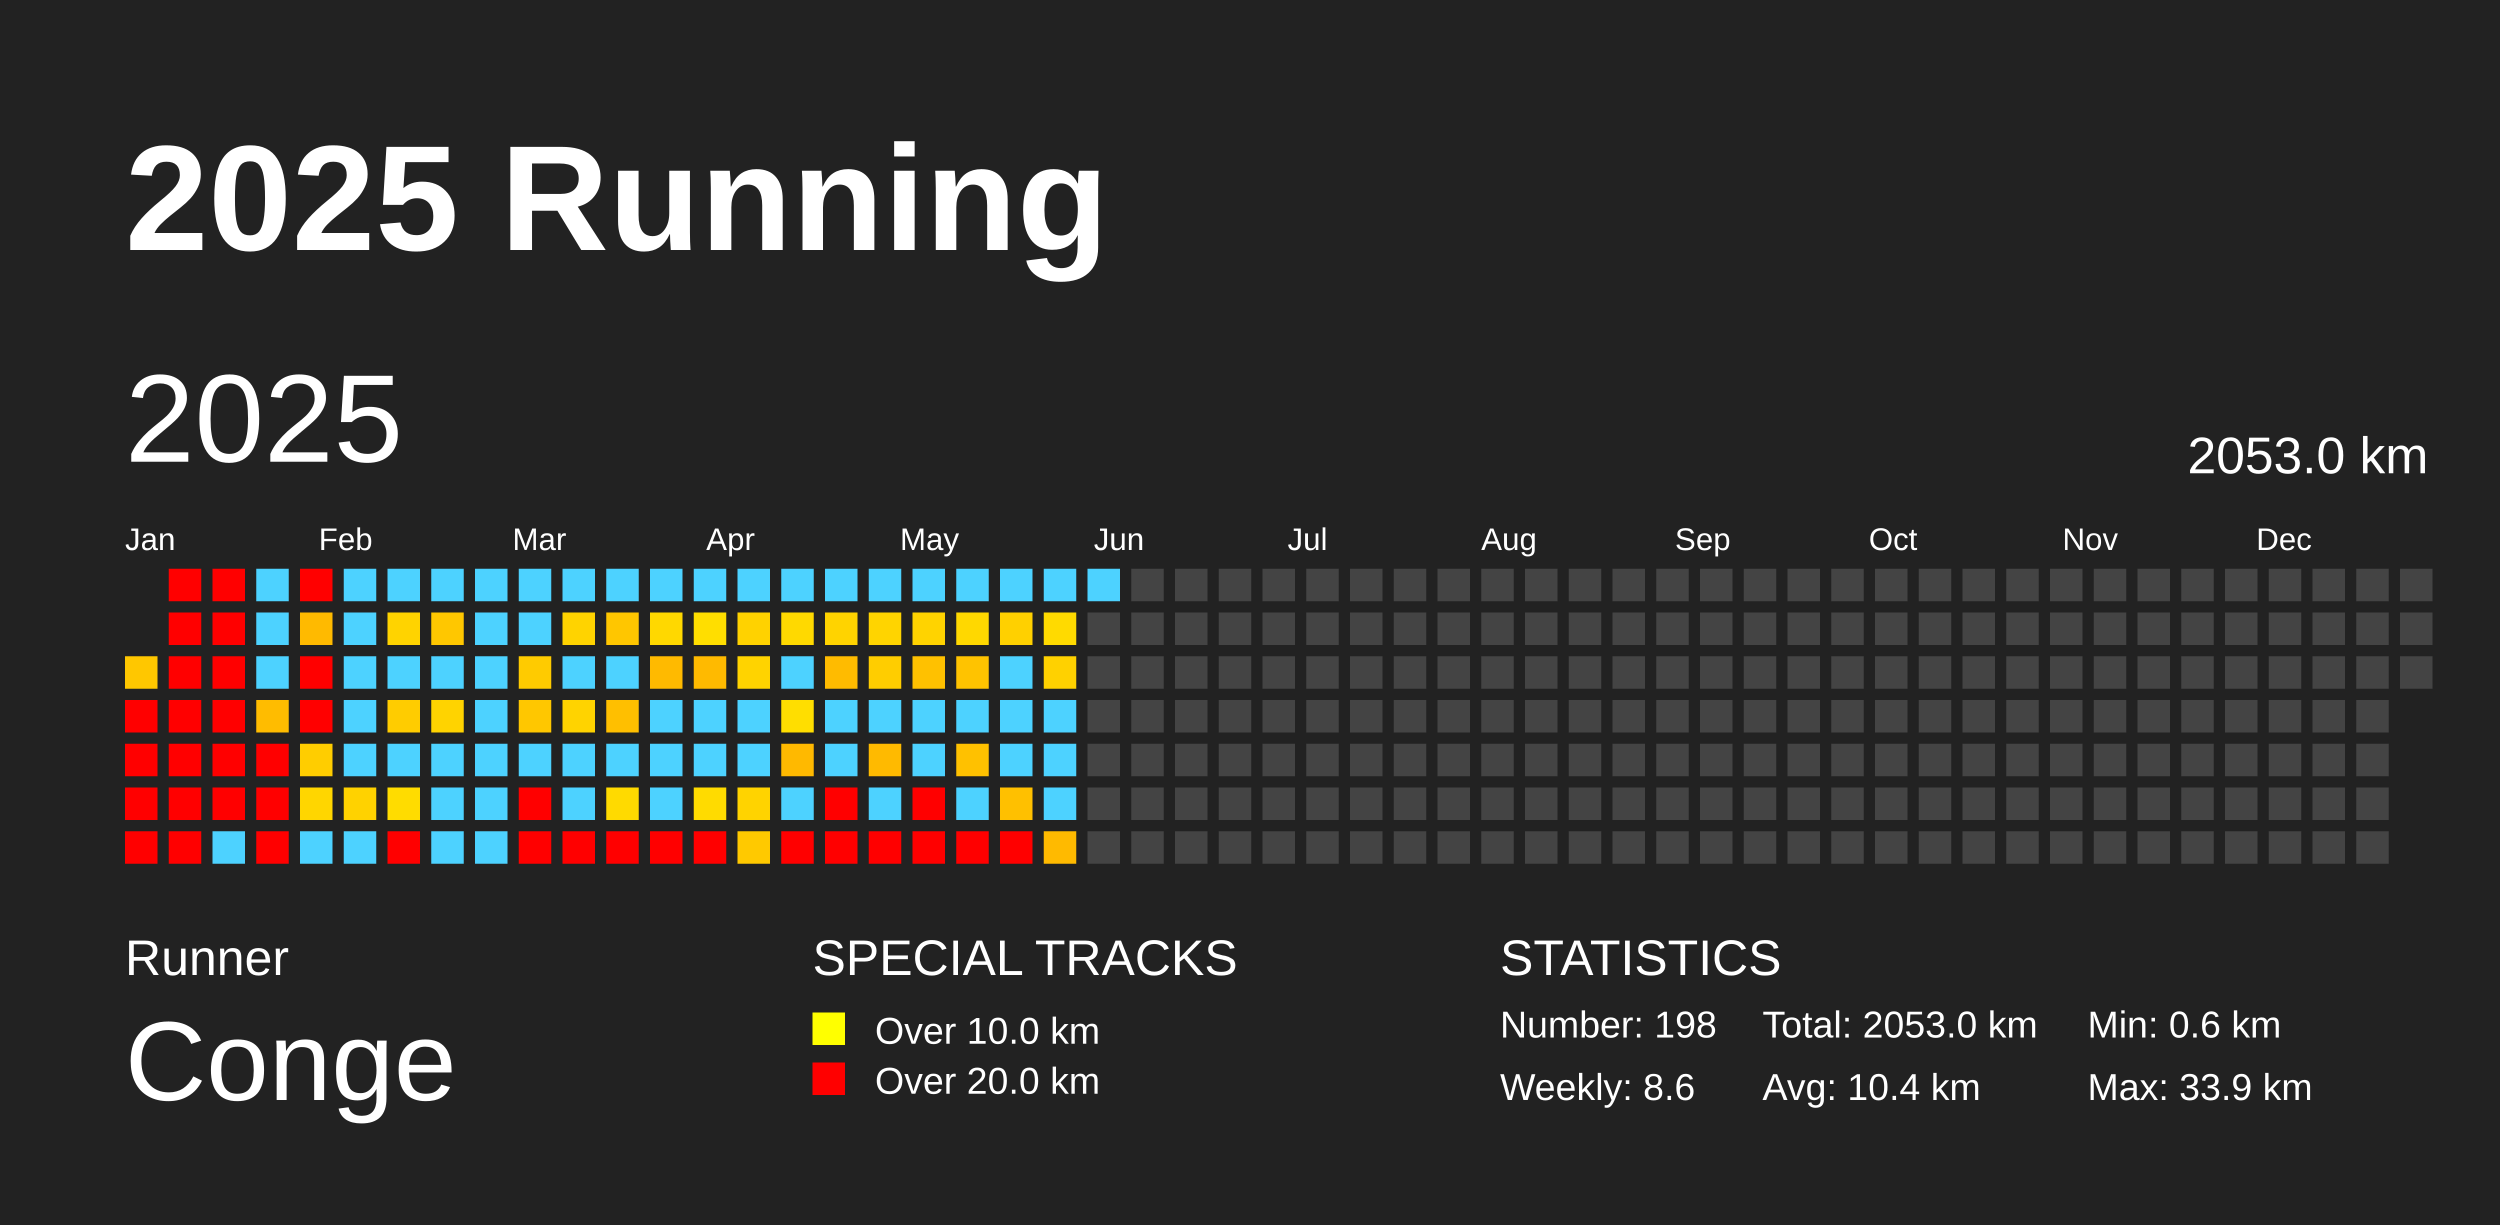
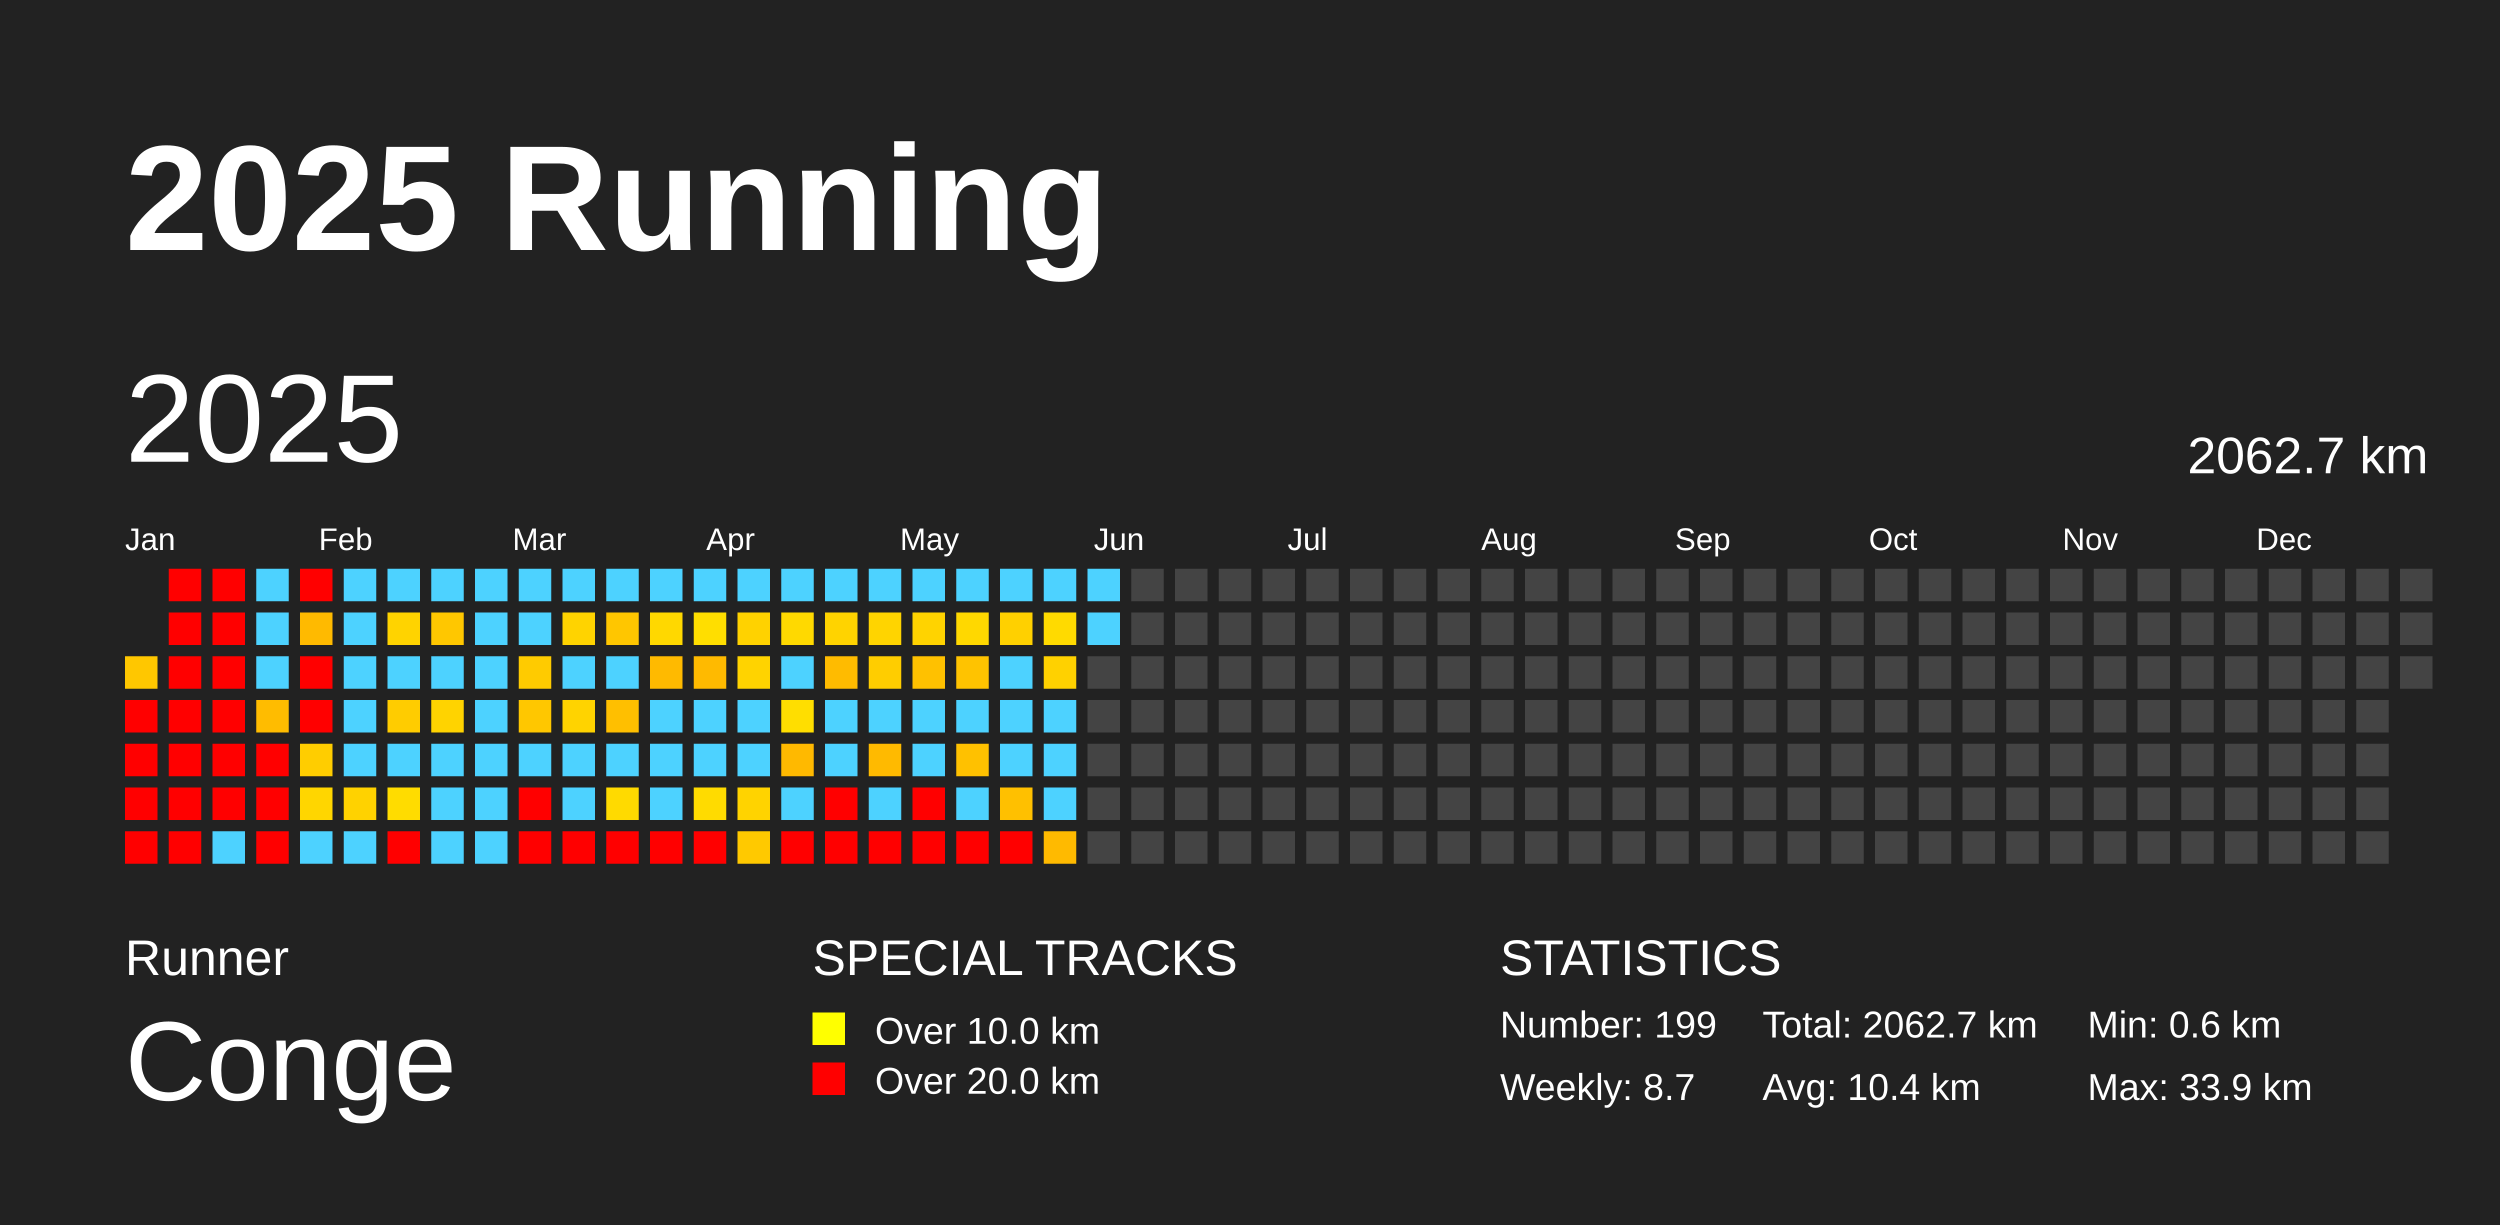
<svg xmlns="http://www.w3.org/2000/svg" baseProfile="full" height="98mm" version="1.1" viewBox="0,0,200,98" width="200mm">
  <defs />
  <rect fill="#222222" height="98" width="200" x="0" y="0" />
  <text fill="#FFFFFF" style="font-size:12px; font-family:Arial; font-weight:bold;" x="10" y="20">2025 Running</text>
  <text fill="#FFFFFF" style="font-size:4px; font-family:Arial" x="10" y="78">Runner</text>
  <text fill="#FFFFFF" style="font-size:9px; font-family:Arial" x="10" y="88">Conge</text>
  <text fill="#FFFFFF" style="font-size:4px; font-family:Arial" x="65" y="78">SPECIAL TRACKS</text>
  <rect fill="yellow" height="2.6" width="2.6" x="65" y="81" />
  <text fill="#FFFFFF" style="font-size:3px; font-family:Arial" x="70" y="83.5">Over 10.0 km</text>
  <rect fill="red" height="2.6" width="2.6" x="65" y="85" />
  <text fill="#FFFFFF" style="font-size:3px; font-family:Arial" x="70" y="87.5">Over 20.0 km</text>
  <text fill="#FFFFFF" style="font-size:4px; font-family:Arial" x="120" y="78">STATISTICS</text>
-   <text fill="#FFFFFF" style="font-size:3px; font-family:Arial" x="120" y="83">Number: 198</text>
-   <text fill="#FFFFFF" style="font-size:3px; font-family:Arial" x="120" y="88">Weekly: 8.6</text>
-   <text fill="#FFFFFF" style="font-size:3px; font-family:Arial" x="141" y="83">Total: 2053.0 km</text>
+   <text fill="#FFFFFF" style="font-size:3px; font-family:Arial" x="120" y="83">Number: 199</text>
+   <text fill="#FFFFFF" style="font-size:3px; font-family:Arial" x="120" y="88">Weekly: 8.7</text>
+   <text fill="#FFFFFF" style="font-size:3px; font-family:Arial" x="141" y="83">Total: 2062.7 km</text>
  <text fill="#FFFFFF" style="font-size:3px; font-family:Arial" x="141" y="88">Avg: 10.4 km</text>
  <text fill="#FFFFFF" style="font-size:3px; font-family:Arial" x="167" y="83">Min: 0.6 km</text>
  <text fill="#FFFFFF" style="font-size:3px; font-family:Arial" x="167" y="88">Max: 33.9 km</text>
  <text dominant-baseline="hanging" fill="#FFFFFF" style="font-size:10.0px; font-family:Arial;" x="10" y="30">2025</text>
-   <text dominant-baseline="hanging" fill="#FFFFFF" style="font-size:4.125px; font-family:Arial;" x="175" y="35">2053.0 km</text>
+   <text dominant-baseline="hanging" fill="#FFFFFF" style="font-size:4.125px; font-family:Arial;" x="175" y="35">2062.7 km</text>
  <text fill="#FFFFFF" style="font-size:2.5px; font-family:Arial" x="10.0" y="44">Jan</text>
  <text fill="#FFFFFF" style="font-size:2.5px; font-family:Arial" x="25.5" y="44">Feb</text>
  <text fill="#FFFFFF" style="font-size:2.5px; font-family:Arial" x="41.0" y="44">Mar</text>
  <text fill="#FFFFFF" style="font-size:2.5px; font-family:Arial" x="56.5" y="44">Apr</text>
  <text fill="#FFFFFF" style="font-size:2.5px; font-family:Arial" x="72.0" y="44">May</text>
  <text fill="#FFFFFF" style="font-size:2.5px; font-family:Arial" x="87.5" y="44">Jun</text>
  <text fill="#FFFFFF" style="font-size:2.5px; font-family:Arial" x="103.0" y="44">Jul</text>
  <text fill="#FFFFFF" style="font-size:2.5px; font-family:Arial" x="118.5" y="44">Aug</text>
  <text fill="#FFFFFF" style="font-size:2.5px; font-family:Arial" x="134.0" y="44">Sep</text>
  <text fill="#FFFFFF" style="font-size:2.5px; font-family:Arial" x="149.5" y="44">Oct</text>
  <text fill="#FFFFFF" style="font-size:2.5px; font-family:Arial" x="165.0" y="44">Nov</text>
  <text fill="#FFFFFF" style="font-size:2.5px; font-family:Arial" x="180.5" y="44">Dec</text>
  <rect fill="#ffc700" height="2.6" width="2.6" x="10.0" y="52.5" />
  <rect fill="red" height="2.6" width="2.6" x="10.0" y="56.0" />
  <rect fill="red" height="2.6" width="2.6" x="10.0" y="59.5" />
  <rect fill="red" height="2.6" width="2.6" x="10.0" y="63.0" />
  <rect fill="red" height="2.6" width="2.6" x="10.0" y="66.5" />
  <rect fill="red" height="2.6" width="2.6" x="13.5" y="45.5" />
  <rect fill="red" height="2.6" width="2.6" x="13.5" y="49.0" />
  <rect fill="red" height="2.6" width="2.6" x="13.5" y="52.5" />
  <rect fill="red" height="2.6" width="2.6" x="13.5" y="56.0" />
  <rect fill="red" height="2.6" width="2.6" x="13.5" y="59.5" />
  <rect fill="red" height="2.6" width="2.6" x="13.5" y="63.0" />
  <rect fill="red" height="2.6" width="2.6" x="13.5" y="66.5" />
  <rect fill="red" height="2.6" width="2.6" x="17.0" y="45.5" />
  <rect fill="red" height="2.6" width="2.6" x="17.0" y="49.0" />
  <rect fill="red" height="2.6" width="2.6" x="17.0" y="52.5" />
  <rect fill="red" height="2.6" width="2.6" x="17.0" y="56.0" />
  <rect fill="red" height="2.6" width="2.6" x="17.0" y="59.5" />
  <rect fill="red" height="2.6" width="2.6" x="17.0" y="63.0" />
  <rect fill="#4dd2ff" height="2.6" width="2.6" x="17.0" y="66.5" />
  <rect fill="#4dd2ff" height="2.6" width="2.6" x="20.5" y="45.5" />
  <rect fill="#4dd2ff" height="2.6" width="2.6" x="20.5" y="49.0" />
  <rect fill="#4dd2ff" height="2.6" width="2.6" x="20.5" y="52.5" />
  <rect fill="#ffbc00" height="2.6" width="2.6" x="20.5" y="56.0" />
  <rect fill="red" height="2.6" width="2.6" x="20.5" y="59.5" />
  <rect fill="red" height="2.6" width="2.6" x="20.5" y="63.0" />
  <rect fill="red" height="2.6" width="2.6" x="20.5" y="66.5" />
  <rect fill="red" height="2.6" width="2.6" x="24.0" y="45.5" />
  <rect fill="#ffba00" height="2.6" width="2.6" x="24.0" y="49.0" />
  <rect fill="red" height="2.6" width="2.6" x="24.0" y="52.5" />
  <rect fill="red" height="2.6" width="2.6" x="24.0" y="56.0" />
  <rect fill="#ffcd00" height="2.6" width="2.6" x="24.0" y="59.5" />
  <rect fill="#ffd600" height="2.6" width="2.6" x="24.0" y="63.0" />
  <rect fill="#4dd2ff" height="2.6" width="2.6" x="24.0" y="66.5" />
  <rect fill="#4dd2ff" height="2.6" width="2.6" x="27.5" y="45.5" />
  <rect fill="#4dd2ff" height="2.6" width="2.6" x="27.5" y="49.0" />
  <rect fill="#4dd2ff" height="2.6" width="2.6" x="27.5" y="52.5" />
  <rect fill="#4dd2ff" height="2.6" width="2.6" x="27.5" y="56.0" />
  <rect fill="#4dd2ff" height="2.6" width="2.6" x="27.5" y="59.5" />
  <rect fill="#ffd200" height="2.6" width="2.6" x="27.5" y="63.0" />
  <rect fill="#4dd2ff" height="2.6" width="2.6" x="27.5" y="66.5" />
  <rect fill="#4dd2ff" height="2.6" width="2.6" x="31.0" y="45.5" />
  <rect fill="#ffd300" height="2.6" width="2.6" x="31.0" y="49.0" />
  <rect fill="#4dd2ff" height="2.6" width="2.6" x="31.0" y="52.5" />
  <rect fill="#ffcc00" height="2.6" width="2.6" x="31.0" y="56.0" />
  <rect fill="#4dd2ff" height="2.6" width="2.6" x="31.0" y="59.5" />
  <rect fill="#ffdc00" height="2.6" width="2.6" x="31.0" y="63.0" />
  <rect fill="red" height="2.6" width="2.6" x="31.0" y="66.5" />
  <rect fill="#4dd2ff" height="2.6" width="2.6" x="34.5" y="45.5" />
  <rect fill="#ffc700" height="2.6" width="2.6" x="34.5" y="49.0" />
  <rect fill="#4dd2ff" height="2.6" width="2.6" x="34.5" y="52.5" />
  <rect fill="#ffd300" height="2.6" width="2.6" x="34.5" y="56.0" />
  <rect fill="#4dd2ff" height="2.6" width="2.6" x="34.5" y="59.5" />
  <rect fill="#4dd2ff" height="2.6" width="2.6" x="34.5" y="63.0" />
  <rect fill="#4dd2ff" height="2.6" width="2.6" x="34.5" y="66.5" />
  <rect fill="#4dd2ff" height="2.6" width="2.6" x="38.0" y="45.5" />
  <rect fill="#4dd2ff" height="2.6" width="2.6" x="38.0" y="49.0" />
  <rect fill="#4dd2ff" height="2.6" width="2.6" x="38.0" y="52.5" />
  <rect fill="#4dd2ff" height="2.6" width="2.6" x="38.0" y="56.0" />
  <rect fill="#4dd2ff" height="2.6" width="2.6" x="38.0" y="59.5" />
  <rect fill="#4dd2ff" height="2.6" width="2.6" x="38.0" y="63.0" />
  <rect fill="#4dd2ff" height="2.6" width="2.6" x="38.0" y="66.5" />
  <rect fill="#4dd2ff" height="2.6" width="2.6" x="41.5" y="45.5" />
  <rect fill="#4dd2ff" height="2.6" width="2.6" x="41.5" y="49.0" />
  <rect fill="#ffcb00" height="2.6" width="2.6" x="41.5" y="52.5" />
  <rect fill="#ffc700" height="2.6" width="2.6" x="41.5" y="56.0" />
  <rect fill="#4dd2ff" height="2.6" width="2.6" x="41.5" y="59.5" />
  <rect fill="red" height="2.6" width="2.6" x="41.5" y="63.0" />
  <rect fill="red" height="2.6" width="2.6" x="41.5" y="66.5" />
  <rect fill="#4dd2ff" height="2.6" width="2.6" x="45.0" y="45.5" />
  <rect fill="#ffd300" height="2.6" width="2.6" x="45.0" y="49.0" />
  <rect fill="#4dd2ff" height="2.6" width="2.6" x="45.0" y="52.5" />
  <rect fill="#ffd300" height="2.6" width="2.6" x="45.0" y="56.0" />
  <rect fill="#4dd2ff" height="2.6" width="2.6" x="45.0" y="59.5" />
  <rect fill="#4dd2ff" height="2.6" width="2.6" x="45.0" y="63.0" />
  <rect fill="red" height="2.6" width="2.6" x="45.0" y="66.5" />
  <rect fill="#4dd2ff" height="2.6" width="2.6" x="48.5" y="45.5" />
  <rect fill="#ffc600" height="2.6" width="2.6" x="48.5" y="49.0" />
  <rect fill="#4dd2ff" height="2.6" width="2.6" x="48.5" y="52.5" />
  <rect fill="#ffbf00" height="2.6" width="2.6" x="48.5" y="56.0" />
  <rect fill="#4dd2ff" height="2.6" width="2.6" x="48.5" y="59.5" />
  <rect fill="#ffda00" height="2.6" width="2.6" x="48.5" y="63.0" />
  <rect fill="red" height="2.6" width="2.6" x="48.5" y="66.5" />
  <rect fill="#4dd2ff" height="2.6" width="2.6" x="52.0" y="45.5" />
  <rect fill="#ffd800" height="2.6" width="2.6" x="52.0" y="49.0" />
  <rect fill="#ffba00" height="2.6" width="2.6" x="52.0" y="52.5" />
  <rect fill="#4dd2ff" height="2.6" width="2.6" x="52.0" y="56.0" />
  <rect fill="#4dd2ff" height="2.6" width="2.6" x="52.0" y="59.5" />
  <rect fill="#4dd2ff" height="2.6" width="2.6" x="52.0" y="63.0" />
  <rect fill="red" height="2.6" width="2.6" x="52.0" y="66.5" />
  <rect fill="#4dd2ff" height="2.6" width="2.6" x="55.5" y="45.5" />
  <rect fill="#ffde00" height="2.6" width="2.6" x="55.5" y="49.0" />
  <rect fill="#ffba00" height="2.6" width="2.6" x="55.5" y="52.5" />
  <rect fill="#4dd2ff" height="2.6" width="2.6" x="55.5" y="56.0" />
  <rect fill="#4dd2ff" height="2.6" width="2.6" x="55.5" y="59.5" />
  <rect fill="#ffdb00" height="2.6" width="2.6" x="55.5" y="63.0" />
  <rect fill="red" height="2.6" width="2.6" x="55.5" y="66.5" />
  <rect fill="#4dd2ff" height="2.6" width="2.6" x="59.0" y="45.5" />
  <rect fill="#ffd200" height="2.6" width="2.6" x="59.0" y="49.0" />
  <rect fill="#ffd300" height="2.6" width="2.6" x="59.0" y="52.5" />
  <rect fill="#4dd2ff" height="2.6" width="2.6" x="59.0" y="56.0" />
  <rect fill="#4dd2ff" height="2.6" width="2.6" x="59.0" y="59.5" />
  <rect fill="#ffd300" height="2.6" width="2.6" x="59.0" y="63.0" />
  <rect fill="#ffc900" height="2.6" width="2.6" x="59.0" y="66.5" />
  <rect fill="#4dd2ff" height="2.6" width="2.6" x="62.5" y="45.5" />
  <rect fill="#ffd900" height="2.6" width="2.6" x="62.5" y="49.0" />
  <rect fill="#4dd2ff" height="2.6" width="2.6" x="62.5" y="52.5" />
  <rect fill="#ffde00" height="2.6" width="2.6" x="62.5" y="56.0" />
  <rect fill="#ffb900" height="2.6" width="2.6" x="62.5" y="59.5" />
  <rect fill="#4dd2ff" height="2.6" width="2.6" x="62.5" y="63.0" />
  <rect fill="red" height="2.6" width="2.6" x="62.5" y="66.5" />
  <rect fill="#4dd2ff" height="2.6" width="2.6" x="66.0" y="45.5" />
  <rect fill="#ffd300" height="2.6" width="2.6" x="66.0" y="49.0" />
  <rect fill="#ffbb00" height="2.6" width="2.6" x="66.0" y="52.5" />
  <rect fill="#4dd2ff" height="2.6" width="2.6" x="66.0" y="56.0" />
  <rect fill="#4dd2ff" height="2.6" width="2.6" x="66.0" y="59.5" />
  <rect fill="red" height="2.6" width="2.6" x="66.0" y="63.0" />
  <rect fill="red" height="2.6" width="2.6" x="66.0" y="66.5" />
  <rect fill="#4dd2ff" height="2.6" width="2.6" x="69.5" y="45.5" />
  <rect fill="#ffd400" height="2.6" width="2.6" x="69.5" y="49.0" />
  <rect fill="#ffcd00" height="2.6" width="2.6" x="69.5" y="52.5" />
  <rect fill="#4dd2ff" height="2.6" width="2.6" x="69.5" y="56.0" />
  <rect fill="#ffba00" height="2.6" width="2.6" x="69.5" y="59.5" />
  <rect fill="#4dd2ff" height="2.6" width="2.6" x="69.5" y="63.0" />
  <rect fill="red" height="2.6" width="2.6" x="69.5" y="66.5" />
  <rect fill="#4dd2ff" height="2.6" width="2.6" x="73.0" y="45.5" />
  <rect fill="#ffd300" height="2.6" width="2.6" x="73.0" y="49.0" />
  <rect fill="#ffc100" height="2.6" width="2.6" x="73.0" y="52.5" />
  <rect fill="#4dd2ff" height="2.6" width="2.6" x="73.0" y="56.0" />
  <rect fill="#4dd2ff" height="2.6" width="2.6" x="73.0" y="59.5" />
  <rect fill="red" height="2.6" width="2.6" x="73.0" y="63.0" />
  <rect fill="red" height="2.6" width="2.6" x="73.0" y="66.5" />
  <rect fill="#4dd2ff" height="2.6" width="2.6" x="76.5" y="45.5" />
  <rect fill="#ffd800" height="2.6" width="2.6" x="76.5" y="49.0" />
  <rect fill="#ffc300" height="2.6" width="2.6" x="76.5" y="52.5" />
  <rect fill="#4dd2ff" height="2.6" width="2.6" x="76.5" y="56.0" />
  <rect fill="#ffc100" height="2.6" width="2.6" x="76.5" y="59.5" />
  <rect fill="#4dd2ff" height="2.6" width="2.6" x="76.5" y="63.0" />
  <rect fill="red" height="2.6" width="2.6" x="76.5" y="66.5" />
  <rect fill="#4dd2ff" height="2.6" width="2.6" x="80.0" y="45.5" />
  <rect fill="#ffd000" height="2.6" width="2.6" x="80.0" y="49.0" />
  <rect fill="#4dd2ff" height="2.6" width="2.6" x="80.0" y="52.5" />
  <rect fill="#4dd2ff" height="2.6" width="2.6" x="80.0" y="56.0" />
  <rect fill="#4dd2ff" height="2.6" width="2.6" x="80.0" y="59.5" />
  <rect fill="#ffc000" height="2.6" width="2.6" x="80.0" y="63.0" />
  <rect fill="red" height="2.6" width="2.6" x="80.0" y="66.5" />
  <rect fill="#4dd2ff" height="2.6" width="2.6" x="83.5" y="45.5" />
  <rect fill="#ffda00" height="2.6" width="2.6" x="83.5" y="49.0" />
  <rect fill="#ffd100" height="2.6" width="2.6" x="83.5" y="52.5" />
  <rect fill="#4dd2ff" height="2.6" width="2.6" x="83.5" y="56.0" />
  <rect fill="#4dd2ff" height="2.6" width="2.6" x="83.5" y="59.5" />
  <rect fill="#4dd2ff" height="2.6" width="2.6" x="83.5" y="63.0" />
  <rect fill="#ffba00" height="2.6" width="2.6" x="83.5" y="66.5" />
  <rect fill="#4dd2ff" height="2.6" width="2.6" x="87.0" y="45.5" />
-   <rect fill="#444444" height="2.6" width="2.6" x="87.0" y="49.0" />
+   <rect fill="#4dd2ff" height="2.6" width="2.6" x="87.0" y="49.0" />
  <rect fill="#444444" height="2.6" width="2.6" x="87.0" y="52.5" />
  <rect fill="#444444" height="2.6" width="2.6" x="87.0" y="56.0" />
  <rect fill="#444444" height="2.6" width="2.6" x="87.0" y="59.5" />
  <rect fill="#444444" height="2.6" width="2.6" x="87.0" y="63.0" />
  <rect fill="#444444" height="2.6" width="2.6" x="87.0" y="66.5" />
  <rect fill="#444444" height="2.6" width="2.6" x="90.5" y="45.5" />
  <rect fill="#444444" height="2.6" width="2.6" x="90.5" y="49.0" />
  <rect fill="#444444" height="2.6" width="2.6" x="90.5" y="52.5" />
  <rect fill="#444444" height="2.6" width="2.6" x="90.5" y="56.0" />
  <rect fill="#444444" height="2.6" width="2.6" x="90.5" y="59.5" />
  <rect fill="#444444" height="2.6" width="2.6" x="90.5" y="63.0" />
  <rect fill="#444444" height="2.6" width="2.6" x="90.5" y="66.5" />
  <rect fill="#444444" height="2.6" width="2.6" x="94.0" y="45.5" />
  <rect fill="#444444" height="2.6" width="2.6" x="94.0" y="49.0" />
  <rect fill="#444444" height="2.6" width="2.6" x="94.0" y="52.5" />
  <rect fill="#444444" height="2.6" width="2.6" x="94.0" y="56.0" />
  <rect fill="#444444" height="2.6" width="2.6" x="94.0" y="59.5" />
  <rect fill="#444444" height="2.6" width="2.6" x="94.0" y="63.0" />
  <rect fill="#444444" height="2.6" width="2.6" x="94.0" y="66.5" />
  <rect fill="#444444" height="2.6" width="2.6" x="97.5" y="45.5" />
  <rect fill="#444444" height="2.6" width="2.6" x="97.5" y="49.0" />
  <rect fill="#444444" height="2.6" width="2.6" x="97.5" y="52.5" />
  <rect fill="#444444" height="2.6" width="2.6" x="97.5" y="56.0" />
  <rect fill="#444444" height="2.6" width="2.6" x="97.5" y="59.5" />
  <rect fill="#444444" height="2.6" width="2.6" x="97.5" y="63.0" />
  <rect fill="#444444" height="2.6" width="2.6" x="97.5" y="66.5" />
  <rect fill="#444444" height="2.6" width="2.6" x="101.0" y="45.5" />
  <rect fill="#444444" height="2.6" width="2.6" x="101.0" y="49.0" />
  <rect fill="#444444" height="2.6" width="2.6" x="101.0" y="52.5" />
  <rect fill="#444444" height="2.6" width="2.6" x="101.0" y="56.0" />
  <rect fill="#444444" height="2.6" width="2.6" x="101.0" y="59.5" />
  <rect fill="#444444" height="2.6" width="2.6" x="101.0" y="63.0" />
  <rect fill="#444444" height="2.6" width="2.6" x="101.0" y="66.5" />
  <rect fill="#444444" height="2.6" width="2.6" x="104.5" y="45.5" />
  <rect fill="#444444" height="2.6" width="2.6" x="104.5" y="49.0" />
  <rect fill="#444444" height="2.6" width="2.6" x="104.5" y="52.5" />
  <rect fill="#444444" height="2.6" width="2.6" x="104.5" y="56.0" />
  <rect fill="#444444" height="2.6" width="2.6" x="104.5" y="59.5" />
  <rect fill="#444444" height="2.6" width="2.6" x="104.5" y="63.0" />
  <rect fill="#444444" height="2.6" width="2.6" x="104.5" y="66.5" />
  <rect fill="#444444" height="2.6" width="2.6" x="108.0" y="45.5" />
  <rect fill="#444444" height="2.6" width="2.6" x="108.0" y="49.0" />
  <rect fill="#444444" height="2.6" width="2.6" x="108.0" y="52.5" />
  <rect fill="#444444" height="2.6" width="2.6" x="108.0" y="56.0" />
  <rect fill="#444444" height="2.6" width="2.6" x="108.0" y="59.5" />
  <rect fill="#444444" height="2.6" width="2.6" x="108.0" y="63.0" />
  <rect fill="#444444" height="2.6" width="2.6" x="108.0" y="66.5" />
  <rect fill="#444444" height="2.6" width="2.6" x="111.5" y="45.5" />
  <rect fill="#444444" height="2.6" width="2.6" x="111.5" y="49.0" />
  <rect fill="#444444" height="2.6" width="2.6" x="111.5" y="52.5" />
  <rect fill="#444444" height="2.6" width="2.6" x="111.5" y="56.0" />
  <rect fill="#444444" height="2.6" width="2.6" x="111.5" y="59.5" />
  <rect fill="#444444" height="2.6" width="2.6" x="111.5" y="63.0" />
  <rect fill="#444444" height="2.6" width="2.6" x="111.5" y="66.5" />
  <rect fill="#444444" height="2.6" width="2.6" x="115.0" y="45.5" />
  <rect fill="#444444" height="2.6" width="2.6" x="115.0" y="49.0" />
  <rect fill="#444444" height="2.6" width="2.6" x="115.0" y="52.5" />
  <rect fill="#444444" height="2.6" width="2.6" x="115.0" y="56.0" />
  <rect fill="#444444" height="2.6" width="2.6" x="115.0" y="59.5" />
  <rect fill="#444444" height="2.6" width="2.6" x="115.0" y="63.0" />
  <rect fill="#444444" height="2.6" width="2.6" x="115.0" y="66.5" />
  <rect fill="#444444" height="2.6" width="2.6" x="118.5" y="45.5" />
  <rect fill="#444444" height="2.6" width="2.6" x="118.5" y="49.0" />
  <rect fill="#444444" height="2.6" width="2.6" x="118.5" y="52.5" />
  <rect fill="#444444" height="2.6" width="2.6" x="118.5" y="56.0" />
  <rect fill="#444444" height="2.6" width="2.6" x="118.5" y="59.5" />
  <rect fill="#444444" height="2.6" width="2.6" x="118.5" y="63.0" />
  <rect fill="#444444" height="2.6" width="2.6" x="118.5" y="66.5" />
  <rect fill="#444444" height="2.6" width="2.6" x="122.0" y="45.5" />
  <rect fill="#444444" height="2.6" width="2.6" x="122.0" y="49.0" />
  <rect fill="#444444" height="2.6" width="2.6" x="122.0" y="52.5" />
  <rect fill="#444444" height="2.6" width="2.6" x="122.0" y="56.0" />
  <rect fill="#444444" height="2.6" width="2.6" x="122.0" y="59.5" />
  <rect fill="#444444" height="2.6" width="2.6" x="122.0" y="63.0" />
  <rect fill="#444444" height="2.6" width="2.6" x="122.0" y="66.5" />
  <rect fill="#444444" height="2.6" width="2.6" x="125.5" y="45.5" />
  <rect fill="#444444" height="2.6" width="2.6" x="125.5" y="49.0" />
  <rect fill="#444444" height="2.6" width="2.6" x="125.5" y="52.5" />
  <rect fill="#444444" height="2.6" width="2.6" x="125.5" y="56.0" />
  <rect fill="#444444" height="2.6" width="2.6" x="125.5" y="59.5" />
  <rect fill="#444444" height="2.6" width="2.6" x="125.5" y="63.0" />
  <rect fill="#444444" height="2.6" width="2.6" x="125.5" y="66.5" />
  <rect fill="#444444" height="2.6" width="2.6" x="129.0" y="45.5" />
  <rect fill="#444444" height="2.6" width="2.6" x="129.0" y="49.0" />
  <rect fill="#444444" height="2.6" width="2.6" x="129.0" y="52.5" />
  <rect fill="#444444" height="2.6" width="2.6" x="129.0" y="56.0" />
  <rect fill="#444444" height="2.6" width="2.6" x="129.0" y="59.5" />
  <rect fill="#444444" height="2.6" width="2.6" x="129.0" y="63.0" />
  <rect fill="#444444" height="2.6" width="2.6" x="129.0" y="66.5" />
  <rect fill="#444444" height="2.6" width="2.6" x="132.5" y="45.5" />
  <rect fill="#444444" height="2.6" width="2.6" x="132.5" y="49.0" />
  <rect fill="#444444" height="2.6" width="2.6" x="132.5" y="52.5" />
  <rect fill="#444444" height="2.6" width="2.6" x="132.5" y="56.0" />
  <rect fill="#444444" height="2.6" width="2.6" x="132.5" y="59.5" />
  <rect fill="#444444" height="2.6" width="2.6" x="132.5" y="63.0" />
  <rect fill="#444444" height="2.6" width="2.6" x="132.5" y="66.5" />
  <rect fill="#444444" height="2.6" width="2.6" x="136.0" y="45.5" />
  <rect fill="#444444" height="2.6" width="2.6" x="136.0" y="49.0" />
  <rect fill="#444444" height="2.6" width="2.6" x="136.0" y="52.5" />
  <rect fill="#444444" height="2.6" width="2.6" x="136.0" y="56.0" />
  <rect fill="#444444" height="2.6" width="2.6" x="136.0" y="59.5" />
  <rect fill="#444444" height="2.6" width="2.6" x="136.0" y="63.0" />
  <rect fill="#444444" height="2.6" width="2.6" x="136.0" y="66.5" />
  <rect fill="#444444" height="2.6" width="2.6" x="139.5" y="45.5" />
  <rect fill="#444444" height="2.6" width="2.6" x="139.5" y="49.0" />
  <rect fill="#444444" height="2.6" width="2.6" x="139.5" y="52.5" />
  <rect fill="#444444" height="2.6" width="2.6" x="139.5" y="56.0" />
  <rect fill="#444444" height="2.6" width="2.6" x="139.5" y="59.5" />
  <rect fill="#444444" height="2.6" width="2.6" x="139.5" y="63.0" />
  <rect fill="#444444" height="2.6" width="2.6" x="139.5" y="66.5" />
  <rect fill="#444444" height="2.6" width="2.6" x="143.0" y="45.5" />
  <rect fill="#444444" height="2.6" width="2.6" x="143.0" y="49.0" />
  <rect fill="#444444" height="2.6" width="2.6" x="143.0" y="52.5" />
  <rect fill="#444444" height="2.6" width="2.6" x="143.0" y="56.0" />
  <rect fill="#444444" height="2.6" width="2.6" x="143.0" y="59.5" />
  <rect fill="#444444" height="2.6" width="2.6" x="143.0" y="63.0" />
  <rect fill="#444444" height="2.6" width="2.6" x="143.0" y="66.5" />
  <rect fill="#444444" height="2.6" width="2.6" x="146.5" y="45.5" />
  <rect fill="#444444" height="2.6" width="2.6" x="146.5" y="49.0" />
  <rect fill="#444444" height="2.6" width="2.6" x="146.5" y="52.5" />
  <rect fill="#444444" height="2.6" width="2.6" x="146.5" y="56.0" />
  <rect fill="#444444" height="2.6" width="2.6" x="146.5" y="59.5" />
  <rect fill="#444444" height="2.6" width="2.6" x="146.5" y="63.0" />
  <rect fill="#444444" height="2.6" width="2.6" x="146.5" y="66.5" />
  <rect fill="#444444" height="2.6" width="2.6" x="150.0" y="45.5" />
  <rect fill="#444444" height="2.6" width="2.6" x="150.0" y="49.0" />
  <rect fill="#444444" height="2.6" width="2.6" x="150.0" y="52.5" />
  <rect fill="#444444" height="2.6" width="2.6" x="150.0" y="56.0" />
  <rect fill="#444444" height="2.6" width="2.6" x="150.0" y="59.5" />
  <rect fill="#444444" height="2.6" width="2.6" x="150.0" y="63.0" />
  <rect fill="#444444" height="2.6" width="2.6" x="150.0" y="66.5" />
  <rect fill="#444444" height="2.6" width="2.6" x="153.5" y="45.5" />
  <rect fill="#444444" height="2.6" width="2.6" x="153.5" y="49.0" />
  <rect fill="#444444" height="2.6" width="2.6" x="153.5" y="52.5" />
  <rect fill="#444444" height="2.6" width="2.6" x="153.5" y="56.0" />
  <rect fill="#444444" height="2.6" width="2.6" x="153.5" y="59.5" />
  <rect fill="#444444" height="2.6" width="2.6" x="153.5" y="63.0" />
  <rect fill="#444444" height="2.6" width="2.6" x="153.5" y="66.5" />
  <rect fill="#444444" height="2.6" width="2.6" x="157.0" y="45.5" />
  <rect fill="#444444" height="2.6" width="2.6" x="157.0" y="49.0" />
  <rect fill="#444444" height="2.6" width="2.6" x="157.0" y="52.5" />
  <rect fill="#444444" height="2.6" width="2.6" x="157.0" y="56.0" />
  <rect fill="#444444" height="2.6" width="2.6" x="157.0" y="59.5" />
  <rect fill="#444444" height="2.6" width="2.6" x="157.0" y="63.0" />
  <rect fill="#444444" height="2.6" width="2.6" x="157.0" y="66.5" />
  <rect fill="#444444" height="2.6" width="2.6" x="160.5" y="45.5" />
  <rect fill="#444444" height="2.6" width="2.6" x="160.5" y="49.0" />
  <rect fill="#444444" height="2.6" width="2.6" x="160.5" y="52.5" />
  <rect fill="#444444" height="2.6" width="2.6" x="160.5" y="56.0" />
  <rect fill="#444444" height="2.6" width="2.6" x="160.5" y="59.5" />
  <rect fill="#444444" height="2.6" width="2.6" x="160.5" y="63.0" />
  <rect fill="#444444" height="2.6" width="2.6" x="160.5" y="66.5" />
  <rect fill="#444444" height="2.6" width="2.6" x="164.0" y="45.5" />
  <rect fill="#444444" height="2.6" width="2.6" x="164.0" y="49.0" />
  <rect fill="#444444" height="2.6" width="2.6" x="164.0" y="52.5" />
  <rect fill="#444444" height="2.6" width="2.6" x="164.0" y="56.0" />
  <rect fill="#444444" height="2.6" width="2.6" x="164.0" y="59.5" />
  <rect fill="#444444" height="2.6" width="2.6" x="164.0" y="63.0" />
  <rect fill="#444444" height="2.6" width="2.6" x="164.0" y="66.5" />
  <rect fill="#444444" height="2.6" width="2.6" x="167.5" y="45.5" />
  <rect fill="#444444" height="2.6" width="2.6" x="167.5" y="49.0" />
  <rect fill="#444444" height="2.6" width="2.6" x="167.5" y="52.5" />
  <rect fill="#444444" height="2.6" width="2.6" x="167.5" y="56.0" />
  <rect fill="#444444" height="2.6" width="2.6" x="167.5" y="59.5" />
  <rect fill="#444444" height="2.6" width="2.6" x="167.5" y="63.0" />
  <rect fill="#444444" height="2.6" width="2.6" x="167.5" y="66.5" />
  <rect fill="#444444" height="2.6" width="2.6" x="171.0" y="45.5" />
  <rect fill="#444444" height="2.6" width="2.6" x="171.0" y="49.0" />
  <rect fill="#444444" height="2.6" width="2.6" x="171.0" y="52.5" />
  <rect fill="#444444" height="2.6" width="2.6" x="171.0" y="56.0" />
  <rect fill="#444444" height="2.6" width="2.6" x="171.0" y="59.5" />
  <rect fill="#444444" height="2.6" width="2.6" x="171.0" y="63.0" />
  <rect fill="#444444" height="2.6" width="2.6" x="171.0" y="66.5" />
  <rect fill="#444444" height="2.6" width="2.6" x="174.5" y="45.5" />
  <rect fill="#444444" height="2.6" width="2.6" x="174.5" y="49.0" />
  <rect fill="#444444" height="2.6" width="2.6" x="174.5" y="52.5" />
  <rect fill="#444444" height="2.6" width="2.6" x="174.5" y="56.0" />
  <rect fill="#444444" height="2.6" width="2.6" x="174.5" y="59.5" />
  <rect fill="#444444" height="2.6" width="2.6" x="174.5" y="63.0" />
  <rect fill="#444444" height="2.6" width="2.6" x="174.5" y="66.5" />
  <rect fill="#444444" height="2.6" width="2.6" x="178.0" y="45.5" />
  <rect fill="#444444" height="2.6" width="2.6" x="178.0" y="49.0" />
  <rect fill="#444444" height="2.6" width="2.6" x="178.0" y="52.5" />
  <rect fill="#444444" height="2.6" width="2.6" x="178.0" y="56.0" />
  <rect fill="#444444" height="2.6" width="2.6" x="178.0" y="59.5" />
  <rect fill="#444444" height="2.6" width="2.6" x="178.0" y="63.0" />
  <rect fill="#444444" height="2.6" width="2.6" x="178.0" y="66.5" />
  <rect fill="#444444" height="2.6" width="2.6" x="181.5" y="45.5" />
  <rect fill="#444444" height="2.6" width="2.6" x="181.5" y="49.0" />
  <rect fill="#444444" height="2.6" width="2.6" x="181.5" y="52.5" />
  <rect fill="#444444" height="2.6" width="2.6" x="181.5" y="56.0" />
  <rect fill="#444444" height="2.6" width="2.6" x="181.5" y="59.5" />
  <rect fill="#444444" height="2.6" width="2.6" x="181.5" y="63.0" />
  <rect fill="#444444" height="2.6" width="2.6" x="181.5" y="66.5" />
  <rect fill="#444444" height="2.6" width="2.6" x="185.0" y="45.5" />
  <rect fill="#444444" height="2.6" width="2.6" x="185.0" y="49.0" />
  <rect fill="#444444" height="2.6" width="2.6" x="185.0" y="52.5" />
  <rect fill="#444444" height="2.6" width="2.6" x="185.0" y="56.0" />
  <rect fill="#444444" height="2.6" width="2.6" x="185.0" y="59.5" />
  <rect fill="#444444" height="2.6" width="2.6" x="185.0" y="63.0" />
  <rect fill="#444444" height="2.6" width="2.6" x="185.0" y="66.5" />
  <rect fill="#444444" height="2.6" width="2.6" x="188.5" y="45.5" />
  <rect fill="#444444" height="2.6" width="2.6" x="188.5" y="49.0" />
  <rect fill="#444444" height="2.6" width="2.6" x="188.5" y="52.5" />
  <rect fill="#444444" height="2.6" width="2.6" x="188.5" y="56.0" />
  <rect fill="#444444" height="2.6" width="2.6" x="188.5" y="59.5" />
  <rect fill="#444444" height="2.6" width="2.6" x="188.5" y="63.0" />
  <rect fill="#444444" height="2.6" width="2.6" x="188.5" y="66.5" />
  <rect fill="#444444" height="2.6" width="2.6" x="192.0" y="45.5" />
  <rect fill="#444444" height="2.6" width="2.6" x="192.0" y="49.0" />
  <rect fill="#444444" height="2.6" width="2.6" x="192.0" y="52.5" />
</svg>
